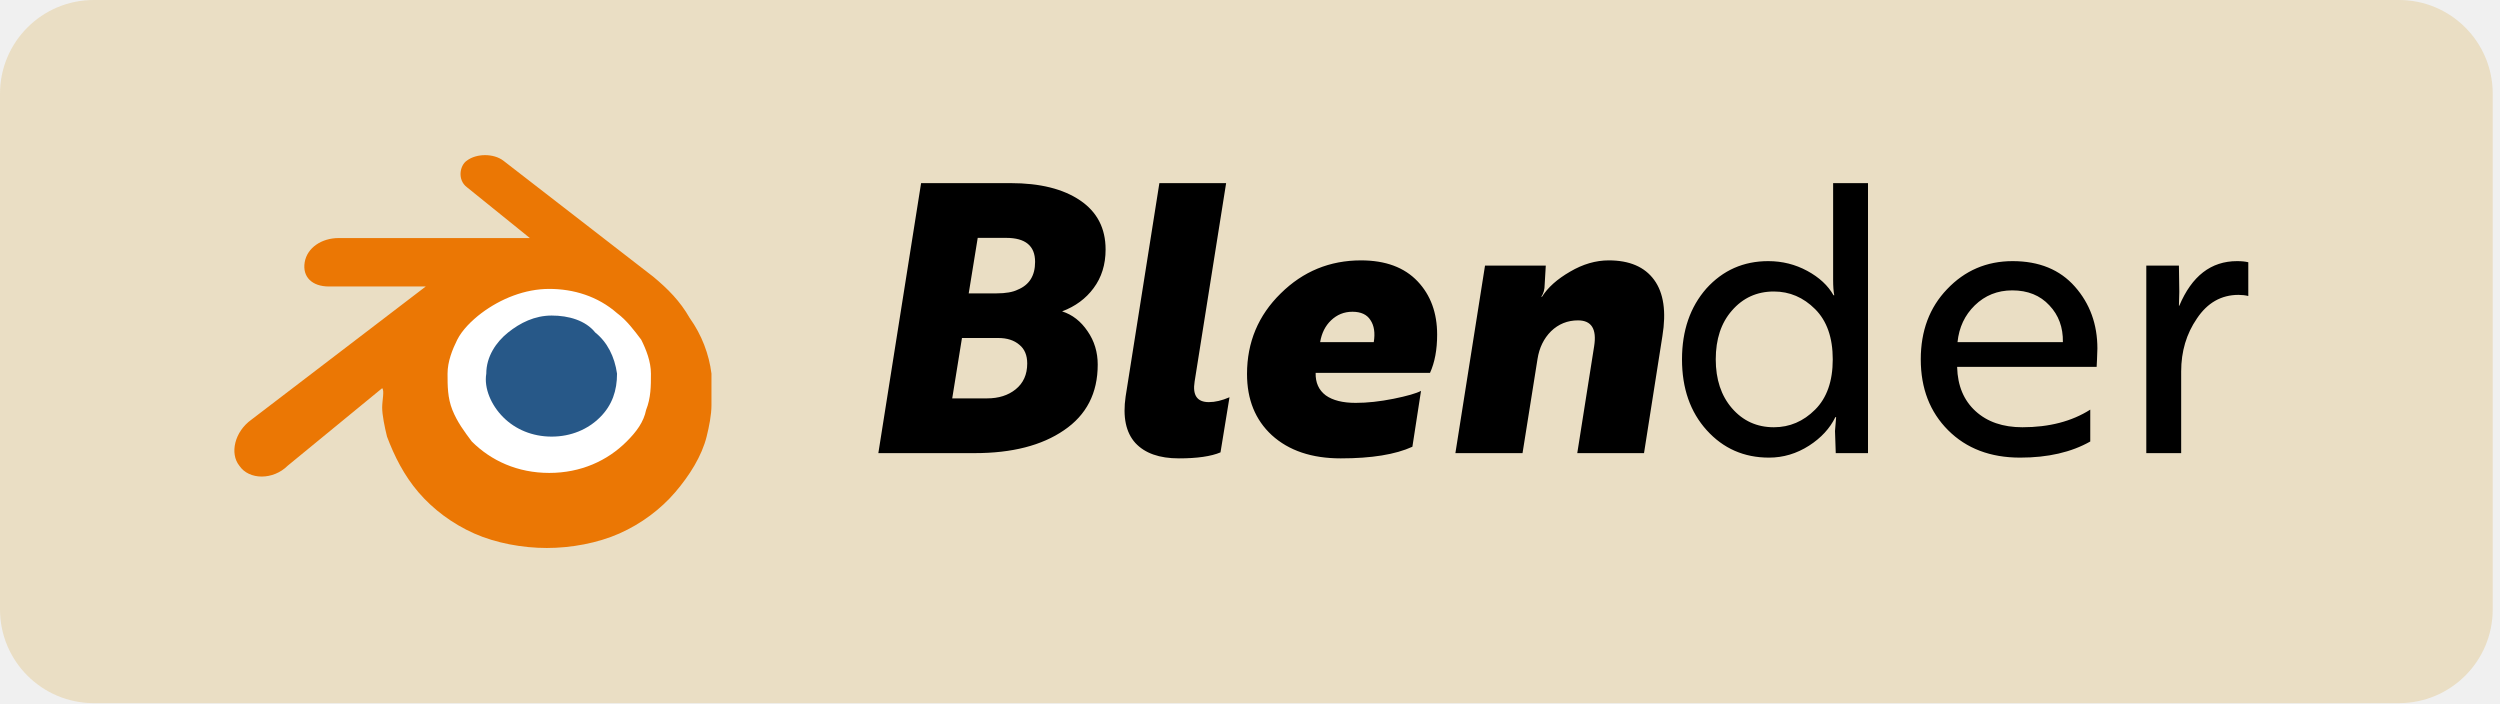
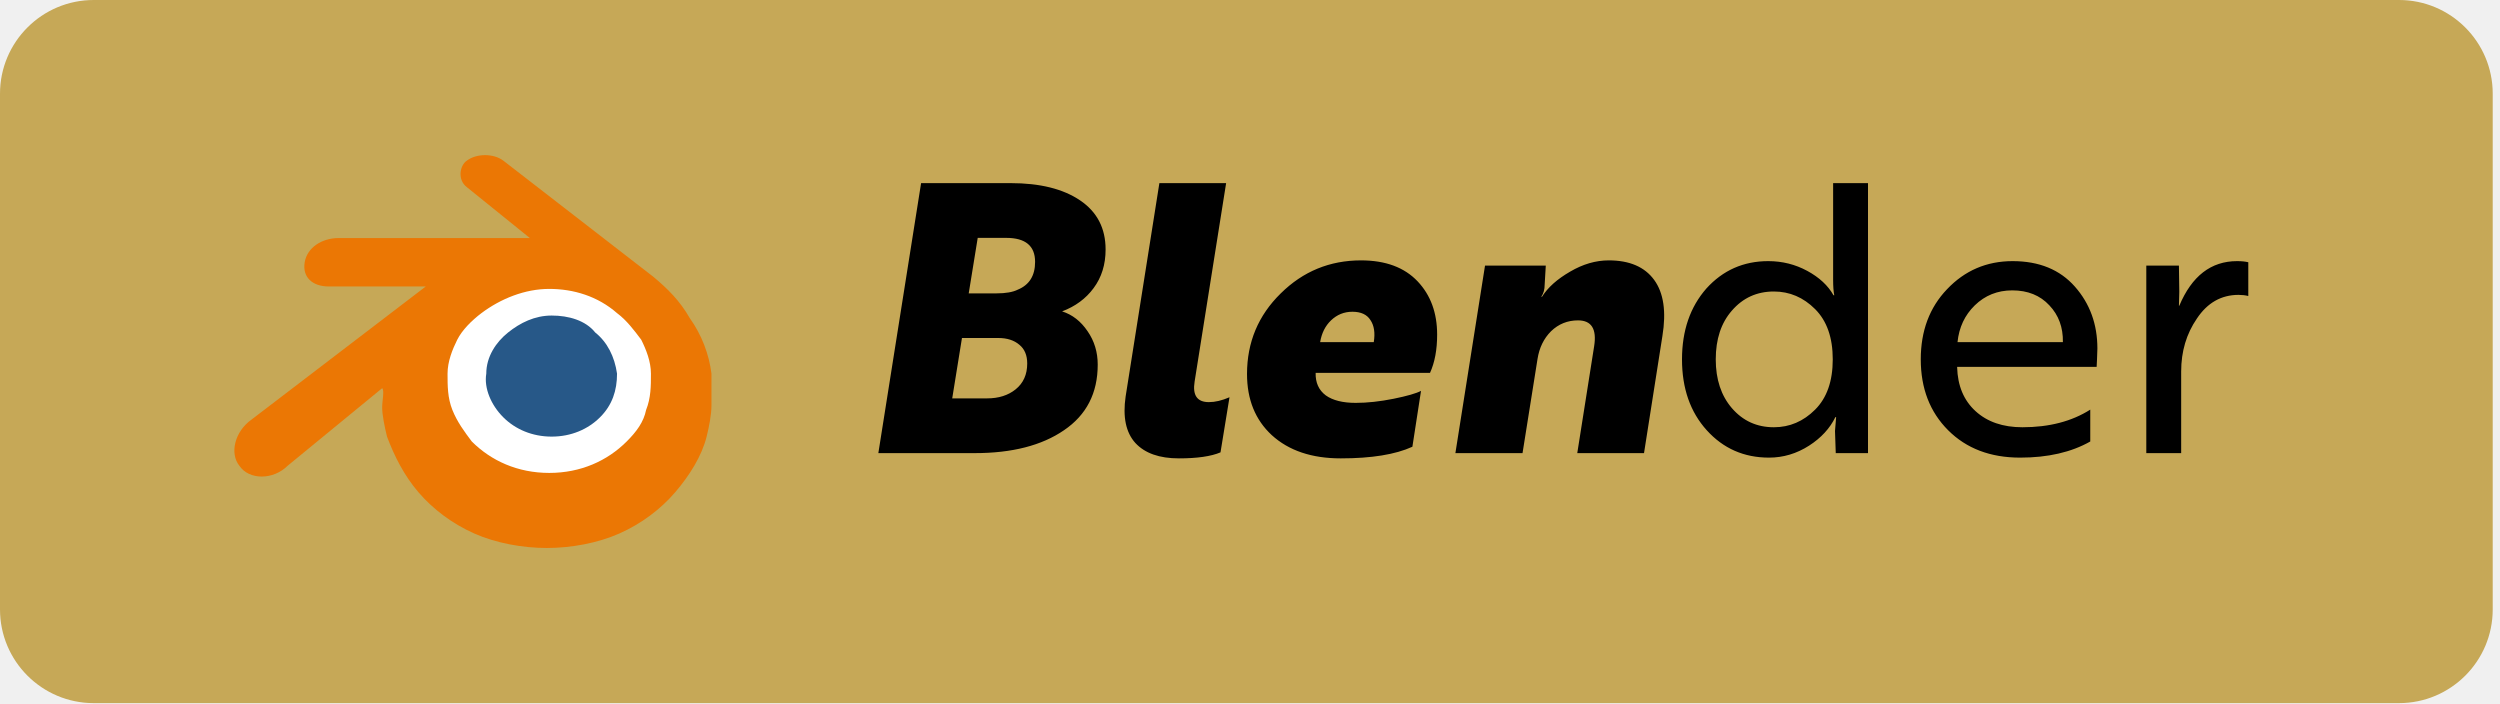
<svg xmlns="http://www.w3.org/2000/svg" width="160" height="45" viewBox="0 0 160 45" fill="none">
-   <rect width="159.534" height="45" rx="6" fill="#EADEC4" />
+   <rect width="159.534" height="45" rx="6" fill="#C6A857" />
  <path d="M26.628 24.069C26.783 22.054 27.713 20.35 29.263 18.955C30.657 17.715 32.672 16.941 34.842 16.941C37.011 16.941 38.871 17.715 40.42 18.955C41.97 20.195 42.9 22.054 43.055 24.069C43.21 26.084 42.28 28.098 40.885 29.493C39.336 30.887 37.321 31.817 34.842 31.817C32.362 31.817 30.348 30.887 28.798 29.493C27.248 28.098 26.473 26.084 26.628 24.069Z" fill="white" />
  <path d="M31.122 23.914C31.122 22.829 31.742 21.899 32.517 21.28C33.291 20.66 34.221 20.195 35.306 20.195C36.391 20.195 37.476 20.505 38.095 21.28C38.87 21.899 39.335 22.829 39.49 23.914C39.49 24.999 39.18 25.929 38.405 26.703C37.63 27.478 36.546 27.943 35.306 27.943C34.066 27.943 32.982 27.478 32.207 26.703C31.432 25.929 30.967 24.844 31.122 23.914Z" fill="#275888" />
  <path d="M24.459 26.084C24.459 26.548 24.614 27.323 24.769 27.943C25.234 29.183 25.854 30.422 26.783 31.507C27.713 32.592 28.953 33.522 30.348 34.142C31.742 34.761 33.447 35.071 34.996 35.071C36.546 35.071 38.251 34.761 39.645 34.142C41.04 33.522 42.28 32.592 43.21 31.507C44.139 30.422 44.914 29.183 45.224 27.943C45.379 27.323 45.534 26.548 45.534 25.928V23.914C45.379 22.674 44.914 21.435 44.139 20.35C43.52 19.265 42.745 18.49 41.815 17.715L32.207 10.277C31.587 9.812 30.503 9.812 29.883 10.277C29.418 10.587 29.263 11.517 29.883 11.982L33.912 15.236H21.669C20.585 15.236 19.655 15.856 19.5 16.786C19.345 17.715 19.965 18.335 21.05 18.335H27.248L16.091 26.858C15.006 27.633 14.696 29.028 15.316 29.803C15.936 30.732 17.485 30.732 18.415 29.803L24.459 24.844C24.614 24.999 24.459 25.619 24.459 26.084ZM40.11 28.253C38.871 29.493 37.166 30.267 35.151 30.267C33.137 30.267 31.432 29.493 30.193 28.253C29.728 27.633 29.263 27.013 28.953 26.238C28.643 25.464 28.643 24.689 28.643 23.914C28.643 23.139 28.953 22.364 29.263 21.744C29.573 21.125 30.193 20.505 30.812 20.04C32.052 19.11 33.602 18.49 35.151 18.49C36.701 18.49 38.251 18.955 39.49 20.04C40.11 20.505 40.575 21.125 41.04 21.744C41.35 22.364 41.66 23.139 41.66 23.914C41.66 24.689 41.66 25.464 41.35 26.238C41.195 27.013 40.73 27.633 40.11 28.253Z" fill="#EB7704" />
  <path d="M67.974 19.928C68.63 20.136 69.174 20.56 69.606 21.2C70.038 21.824 70.254 22.536 70.254 23.336C70.254 25.16 69.534 26.56 68.094 27.536C66.67 28.512 64.766 29 62.382 29H56.214L58.95 11.72H64.686C66.558 11.72 68.038 12.088 69.126 12.824C70.214 13.56 70.758 14.608 70.758 15.968C70.758 16.928 70.502 17.752 69.99 18.44C69.494 19.112 68.822 19.608 67.974 19.928ZM62.574 15.224L61.998 18.776H63.774C64.366 18.776 64.822 18.696 65.142 18.536C65.878 18.232 66.246 17.64 66.246 16.76C66.246 15.736 65.63 15.224 64.398 15.224H62.574ZM63.894 21.632H61.566L60.942 25.496H63.174C63.91 25.496 64.518 25.304 64.998 24.92C65.494 24.52 65.742 23.968 65.742 23.264C65.742 22.736 65.574 22.336 65.238 22.064C64.902 21.776 64.454 21.632 63.894 21.632ZM72.04 25.376L74.2 11.72H78.472L76.456 24.416C76.312 25.296 76.616 25.736 77.368 25.736C77.768 25.736 78.208 25.632 78.688 25.424L78.112 28.952C77.504 29.208 76.616 29.336 75.448 29.336C74.2 29.336 73.272 29.008 72.664 28.352C72.056 27.68 71.848 26.688 72.04 25.376ZM87.105 16.664C88.673 16.664 89.881 17.112 90.729 18.008C91.561 18.888 91.977 20.024 91.977 21.416C91.977 22.376 91.825 23.192 91.521 23.864H84.201C84.185 24.488 84.401 24.968 84.849 25.304C85.297 25.624 85.937 25.784 86.769 25.784C87.505 25.784 88.313 25.696 89.193 25.52C90.057 25.344 90.641 25.176 90.945 25.016L90.393 28.592C89.305 29.088 87.777 29.336 85.809 29.336C83.953 29.336 82.481 28.84 81.393 27.848C80.337 26.872 79.809 25.568 79.809 23.936C79.809 21.904 80.529 20.184 81.969 18.776C83.393 17.368 85.105 16.664 87.105 16.664ZM84.489 21.896H87.921C88.017 21.304 87.945 20.832 87.705 20.48C87.481 20.128 87.097 19.952 86.553 19.952C86.025 19.952 85.569 20.136 85.185 20.504C84.817 20.856 84.585 21.32 84.489 21.896ZM93.145 29L95.041 17H98.93L98.858 18.224C98.858 18.528 98.785 18.784 98.641 18.992H98.689C99.058 18.4 99.657 17.864 100.489 17.384C101.305 16.904 102.129 16.664 102.961 16.664C104.289 16.664 105.257 17.08 105.865 17.912C106.473 18.744 106.649 19.944 106.393 21.512L105.217 29H100.945L102.025 22.16C102.201 21.056 101.857 20.504 100.993 20.504C100.321 20.504 99.746 20.736 99.266 21.2C98.802 21.664 98.513 22.256 98.401 22.976L97.442 29H93.145ZM117.32 11.72H119.552V29H117.488L117.44 27.584L117.512 26.696H117.464C117.112 27.416 116.552 28.024 115.784 28.52C114.984 29.032 114.128 29.288 113.216 29.288C111.616 29.288 110.288 28.704 109.232 27.536C108.176 26.368 107.648 24.856 107.648 23C107.648 21.16 108.168 19.648 109.208 18.464C110.264 17.296 111.584 16.712 113.168 16.712C114.064 16.712 114.896 16.92 115.664 17.336C116.432 17.752 116.992 18.272 117.344 18.896H117.392C117.344 18.656 117.32 18.328 117.32 17.912V11.72ZM113.528 18.656C112.44 18.656 111.544 19.064 110.84 19.88C110.152 20.664 109.808 21.704 109.808 23C109.808 24.28 110.152 25.32 110.84 26.12C111.544 26.936 112.44 27.344 113.528 27.344C114.536 27.344 115.416 26.968 116.168 26.216C116.92 25.464 117.296 24.392 117.296 23C117.296 21.608 116.92 20.536 116.168 19.784C115.416 19.032 114.536 18.656 113.528 18.656ZM128.809 16.712C130.505 16.712 131.833 17.256 132.793 18.344C133.753 19.432 134.233 20.752 134.233 22.304C134.233 22.448 134.225 22.68 134.209 23C134.193 23.304 134.185 23.464 134.185 23.48H125.257V23.504C125.289 24.688 125.681 25.624 126.433 26.312C127.185 27 128.185 27.344 129.433 27.344C131.145 27.344 132.593 26.968 133.777 26.216V28.256C132.561 28.944 131.065 29.288 129.289 29.288C127.385 29.288 125.849 28.704 124.681 27.536C123.513 26.368 122.929 24.856 122.929 23C122.929 21.176 123.489 19.68 124.609 18.512C125.745 17.312 127.145 16.712 128.809 16.712ZM125.281 21.896H132.025C132.041 20.952 131.753 20.168 131.161 19.544C130.569 18.904 129.777 18.584 128.785 18.584C127.841 18.584 127.041 18.904 126.385 19.544C125.745 20.168 125.377 20.952 125.281 21.896ZM139.595 29H137.363V17H139.451L139.475 18.68L139.451 19.568H139.475C140.275 17.664 141.507 16.712 143.171 16.712C143.459 16.712 143.699 16.736 143.891 16.784V18.944C143.699 18.896 143.491 18.872 143.267 18.872C142.163 18.872 141.275 19.376 140.603 20.384C139.931 21.36 139.595 22.488 139.595 23.768V29Z" fill="black" />
</svg>
